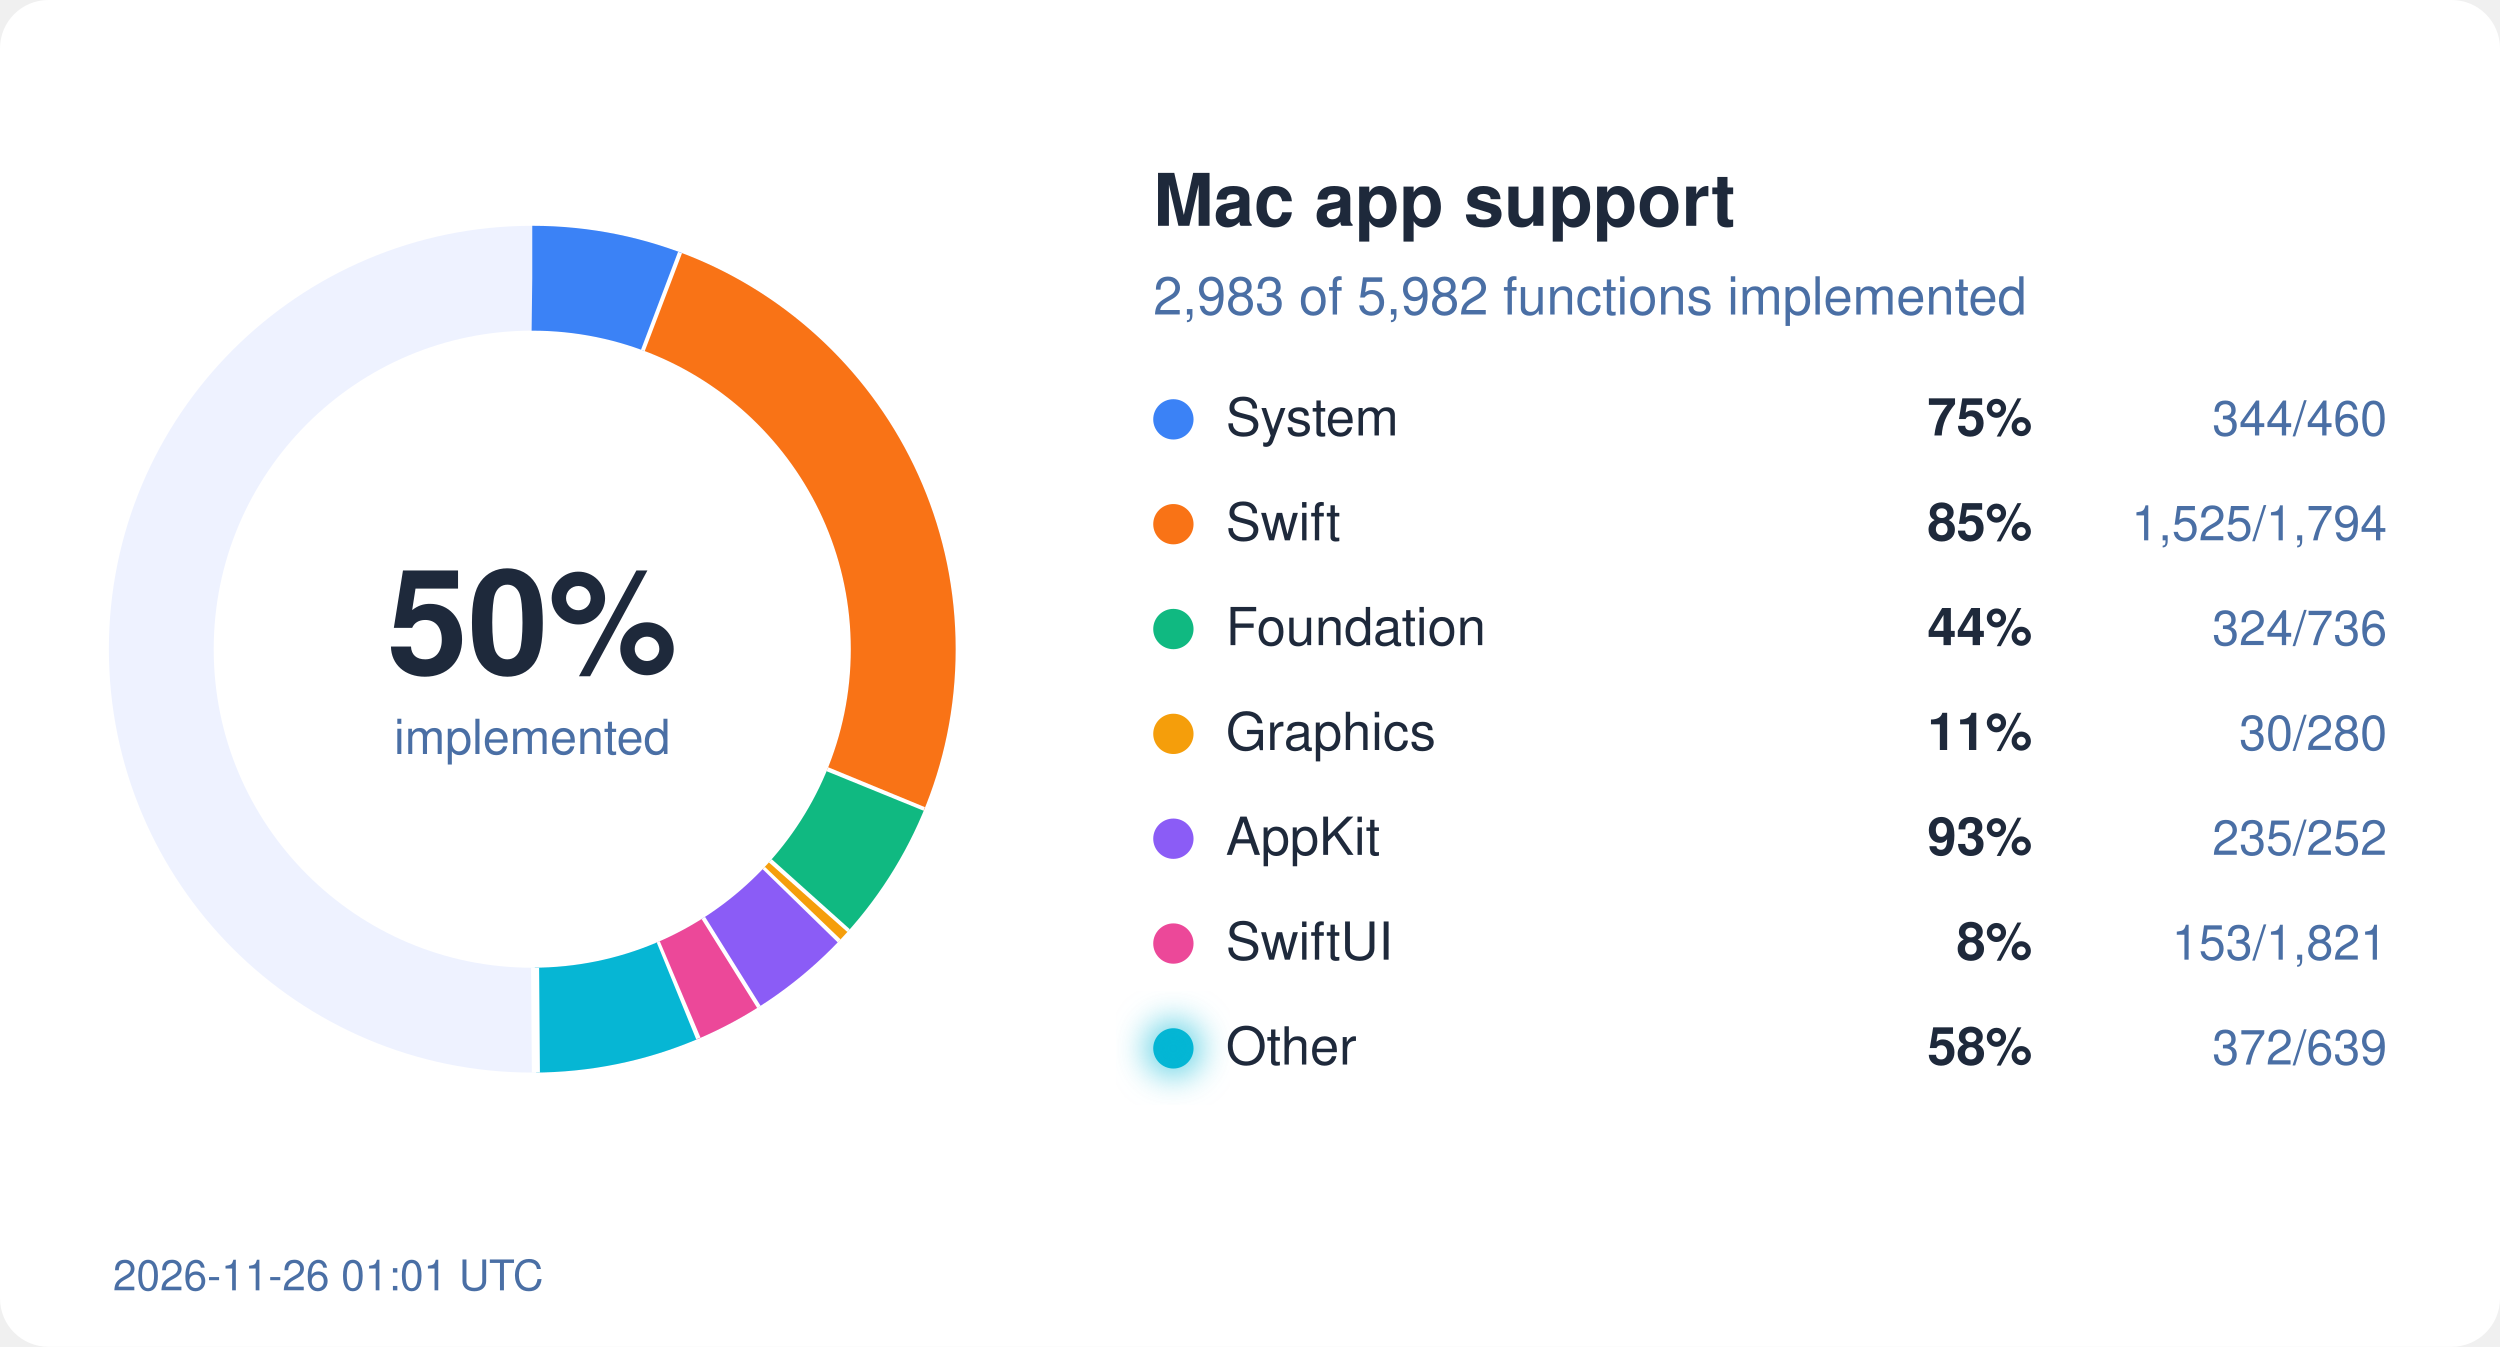
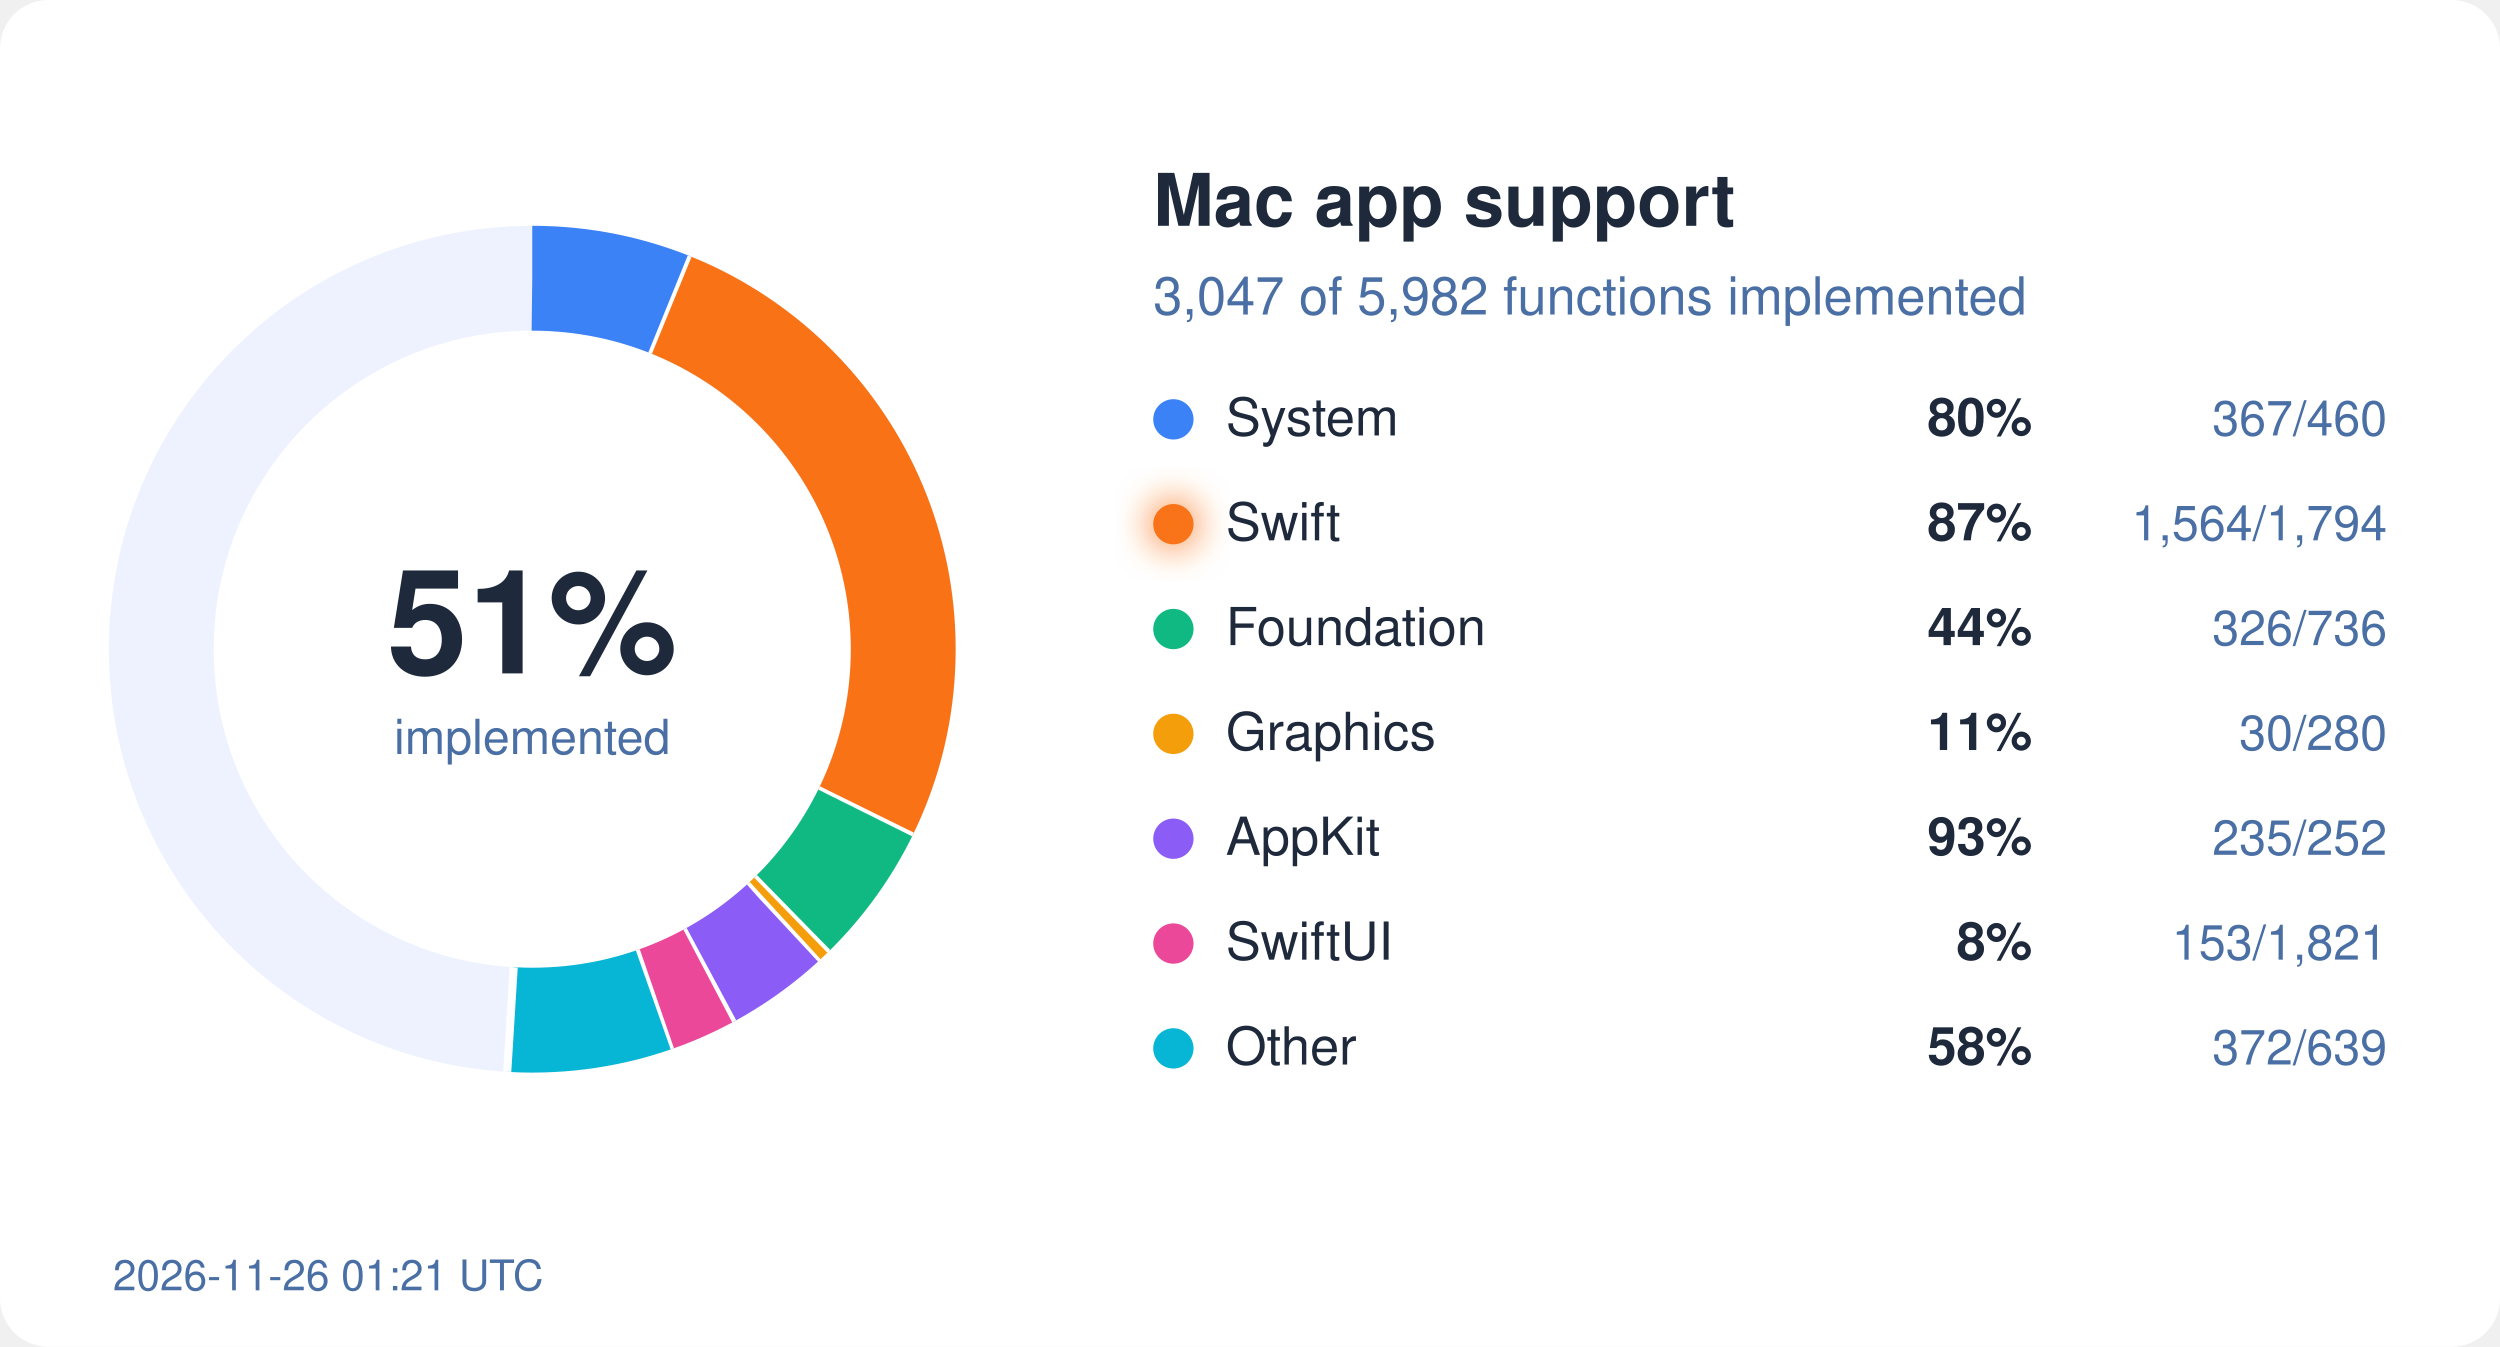
<svg xmlns="http://www.w3.org/2000/svg" width="620" height="334" viewBox="0 0 620 334">
  <style>
  text { font-family: system-ui, -apple-system, "Segoe UI", Helvetica, Arial, sans-serif; }
  .bg { fill: #ffffff; } .ink { fill: #1e293b; } .mute { fill: #4a6fa5; }
  .track { stroke: #eef2ff; } .gap { stroke: #ffffff; }
  .s-System { stroke: #3b82f6; } .f-System { fill: #3b82f6; }
  .s-Swift { stroke: #f97316; } .f-Swift { fill: #f97316; }
  .s-Foundation { stroke: #10b981; } .f-Foundation { fill: #10b981; }
  .s-Graphics { stroke: #f59e0b; } .f-Graphics { fill: #f59e0b; }
  .s-AppKit { stroke: #8b5cf6; } .f-AppKit { fill: #8b5cf6; }
  .s-SwiftUI { stroke: #ec4899; } .f-SwiftUI { fill: #ec4899; }
  .s-Other { stroke: #06b6d4; } .f-Other { fill: #06b6d4; }
  @media (prefers-color-scheme: dark) {
    .bg { fill: #0d1117; } .ink { fill: #e6edf3; } .mute { fill: #8fb4e3; }
    .track { stroke: #12263f; } .gap { stroke: #0d1117; }
    .s-System { stroke: #60a5fa; } .f-System { fill: #60a5fa; }
    .s-Swift { stroke: #fb923c; } .f-Swift { fill: #fb923c; }
    .s-Foundation { stroke: #34d399; } .f-Foundation { fill: #34d399; }
    .s-Graphics { stroke: #fbbf24; } .f-Graphics { fill: #fbbf24; }
    .s-AppKit { stroke: #a78bfa; } .f-AppKit { fill: #a78bfa; }
    .s-SwiftUI { stroke: #f472b6; } .f-SwiftUI { fill: #f472b6; }
    .s-Other { stroke: #22d3ee; } .f-Other { fill: #22d3ee; }
  }
</style>
  <defs>
    <filter id="glow" x="-50%" y="-50%" width="200%" height="200%">
      <feGaussianBlur stdDeviation="4" />
    </filter>
  </defs>
  <rect width="620" height="334" rx="12" class="bg" />
  <circle cx="132" cy="161" r="92" fill="none" class="track" stroke-width="26" />
-   <circle cx="132" cy="161" r="92" fill="none" class="s-System" stroke-width="26" stroke-dasharray="33.24 578.05" stroke-dashoffset="-0.00" transform="rotate(-90 132 161)" />
-   <line x1="159.9" y1="87.1" x2="169.1" y2="62.8" class="gap" stroke-width="2" />
-   <circle cx="132" cy="161" r="92" fill="none" class="s-Swift" stroke-width="26" stroke-dasharray="147.36 578.05" stroke-dashoffset="-33.24" transform="rotate(-90 132 161)" />
-   <line x1="205.0" y1="191.2" x2="229.0" y2="201.1" class="gap" stroke-width="2" />
-   <circle cx="132" cy="161" r="92" fill="none" class="s-Foundation" stroke-width="26" stroke-dasharray="31.31 578.05" stroke-dashoffset="-180.61" transform="rotate(-90 132 161)" />
-   <line x1="190.7" y1="213.8" x2="210.1" y2="231.2" class="gap" stroke-width="2" />
-   <circle cx="132" cy="161" r="92" fill="none" class="s-Graphics" stroke-width="26" stroke-dasharray="2.90 578.05" stroke-dashoffset="-211.91" transform="rotate(-90 132 161)" />
-   <line x1="189.0" y1="215.7" x2="207.8" y2="233.7" class="gap" stroke-width="2" />
-   <circle cx="132" cy="161" r="92" fill="none" class="s-AppKit" stroke-width="26" stroke-dasharray="22.71 578.05" stroke-dashoffset="-214.81" transform="rotate(-90 132 161)" />
-   <line x1="174.0" y1="227.9" x2="187.8" y2="250.0" class="gap" stroke-width="2" />
-   <circle cx="132" cy="161" r="92" fill="none" class="s-SwiftUI" stroke-width="26" stroke-dasharray="14.78 578.05" stroke-dashoffset="-237.52" transform="rotate(-90 132 161)" />
-   <line x1="162.7" y1="233.8" x2="172.8" y2="257.7" class="gap" stroke-width="2" />
-   <circle cx="132" cy="161" r="92" fill="none" class="s-Other" stroke-width="26" stroke-dasharray="35.95 578.05" stroke-dashoffset="-252.31" transform="rotate(-90 132 161)" />
-   <line x1="132.7" y1="240.0" x2="132.9" y2="266.0" class="gap" stroke-width="2" />
-   <text x="132" y="167" text-anchor="middle" class="ink" font-size="36" font-weight="700">50%</text>
+   <circle cx="132" cy="161" r="92" fill="none" class="s-System" stroke-width="26" stroke-dasharray="35.46 578.05" stroke-dashoffset="-0.00" transform="rotate(-90 132 161)" />
+   <line x1="161.7" y1="87.8" x2="171.5" y2="63.7" class="gap" stroke-width="2" />
+   <circle cx="132" cy="161" r="92" fill="none" class="s-Swift" stroke-width="26" stroke-dasharray="151.13 578.05" stroke-dashoffset="-35.46" transform="rotate(-90 132 161)" />
+   <line x1="202.9" y1="195.9" x2="226.2" y2="207.4" class="gap" stroke-width="2" />
+   <circle cx="132" cy="161" r="92" fill="none" class="s-Foundation" stroke-width="26" stroke-dasharray="31.50 578.05" stroke-dashoffset="-186.60" transform="rotate(-90 132 161)" />
+   <line x1="187.0" y1="217.7" x2="205.2" y2="236.3" class="gap" stroke-width="2" />
+   <circle cx="132" cy="161" r="92" fill="none" class="s-Graphics" stroke-width="26" stroke-dasharray="2.90 578.05" stroke-dashoffset="-218.10" transform="rotate(-90 132 161)" />
+   <line x1="185.2" y1="219.4" x2="202.8" y2="238.6" class="gap" stroke-width="2" />
+   <circle cx="132" cy="161" r="92" fill="none" class="s-AppKit" stroke-width="26" stroke-dasharray="22.71 578.05" stroke-dashoffset="-221.00" transform="rotate(-90 132 161)" />
+   <line x1="169.4" y1="230.6" x2="181.7" y2="253.5" class="gap" stroke-width="2" />
+   <circle cx="132" cy="161" r="92" fill="none" class="s-SwiftUI" stroke-width="26" stroke-dasharray="14.78 578.05" stroke-dashoffset="-243.71" transform="rotate(-90 132 161)" />
+   <line x1="157.7" y1="235.7" x2="166.2" y2="260.3" class="gap" stroke-width="2" />
+   <circle cx="132" cy="161" r="92" fill="none" class="s-Other" stroke-width="26" stroke-dasharray="35.95 578.05" stroke-dashoffset="-258.49" transform="rotate(-90 132 161)" />
+   <line x1="127.4" y1="239.9" x2="125.8" y2="265.8" class="gap" stroke-width="2" />
+   <text x="132" y="167" text-anchor="middle" class="ink" font-size="36" font-weight="700">51%</text>
  <text x="132" y="187" text-anchor="middle" class="mute" font-size="12">implemented</text>
  <text x="286" y="56" class="ink" font-size="18" font-weight="600">Mac app support</text>
-   <text x="286" y="78" class="mute" font-size="13">2,983 of 5,982 functions implemented</text>
+   <text x="286" y="78" class="mute" font-size="13">3,047 of 5,982 functions implemented</text>
  <circle cx="291" cy="104" r="5" class="f-System" />
  <text x="304" y="108" class="ink" font-size="13">System</text>
-   <text x="504" y="108" class="ink" font-size="13" font-weight="600" text-anchor="end">75%</text>
-   <text x="592" y="108" class="mute" font-size="12" text-anchor="end">344/460</text>
+   <text x="504" y="108" class="ink" font-size="13" font-weight="600" text-anchor="end">80%</text>
+   <text x="592" y="108" class="mute" font-size="12" text-anchor="end">367/460</text>
  <circle cx="291" cy="130" r="5" class="f-Swift" />
  <text x="304" y="134" class="ink" font-size="13">Swift</text>
-   <text x="504" y="134" class="ink" font-size="13" font-weight="600" text-anchor="end">85%</text>
-   <text x="592" y="134" class="mute" font-size="12" text-anchor="end">1,525/1,794</text>
+   <circle cx="291" cy="130" r="7" class="f-Swift" filter="url(#glow)" opacity="0.6" />
+   <text x="504" y="134" class="ink" font-size="13" font-weight="600" text-anchor="end">87%</text>
+   <text x="592" y="134" class="mute" font-size="12" text-anchor="end">1,564/1,794</text>
  <circle cx="291" cy="156" r="5" class="f-Foundation" />
  <text x="304" y="160" class="ink" font-size="13">Foundation</text>
  <text x="504" y="160" class="ink" font-size="13" font-weight="600" text-anchor="end">44%</text>
-   <text x="592" y="160" class="mute" font-size="12" text-anchor="end">324/736</text>
+   <text x="592" y="160" class="mute" font-size="12" text-anchor="end">326/736</text>
  <circle cx="291" cy="182" r="5" class="f-Graphics" />
  <text x="304" y="186" class="ink" font-size="13">Graphics</text>
  <text x="504" y="186" class="ink" font-size="13" font-weight="600" text-anchor="end">11%</text>
  <text x="592" y="186" class="mute" font-size="12" text-anchor="end">30/280</text>
  <circle cx="291" cy="208" r="5" class="f-AppKit" />
  <text x="304" y="212" class="ink" font-size="13">AppKit</text>
  <text x="504" y="212" class="ink" font-size="13" font-weight="600" text-anchor="end">93%</text>
  <text x="592" y="212" class="mute" font-size="12" text-anchor="end">235/252</text>
  <circle cx="291" cy="234" r="5" class="f-SwiftUI" />
  <text x="304" y="238" class="ink" font-size="13">SwiftUI</text>
  <text x="504" y="238" class="ink" font-size="13" font-weight="600" text-anchor="end">8%</text>
  <text x="592" y="238" class="mute" font-size="12" text-anchor="end">153/1,821</text>
  <circle cx="291" cy="260" r="5" class="f-Other" />
  <text x="304" y="264" class="ink" font-size="13">Other</text>
-   <circle cx="291" cy="260" r="7" class="f-Other" filter="url(#glow)" opacity="0.6" />
  <text x="504" y="264" class="ink" font-size="13" font-weight="600" text-anchor="end">58%</text>
  <text x="592" y="264" class="mute" font-size="12" text-anchor="end">372/639</text>
-   <text x="28" y="320" class="mute" font-size="10.5">2026-11-26 01:01 UTC</text>
+   <text x="28" y="320" class="mute" font-size="10.5">2026-11-26 01:21 UTC</text>
</svg>
